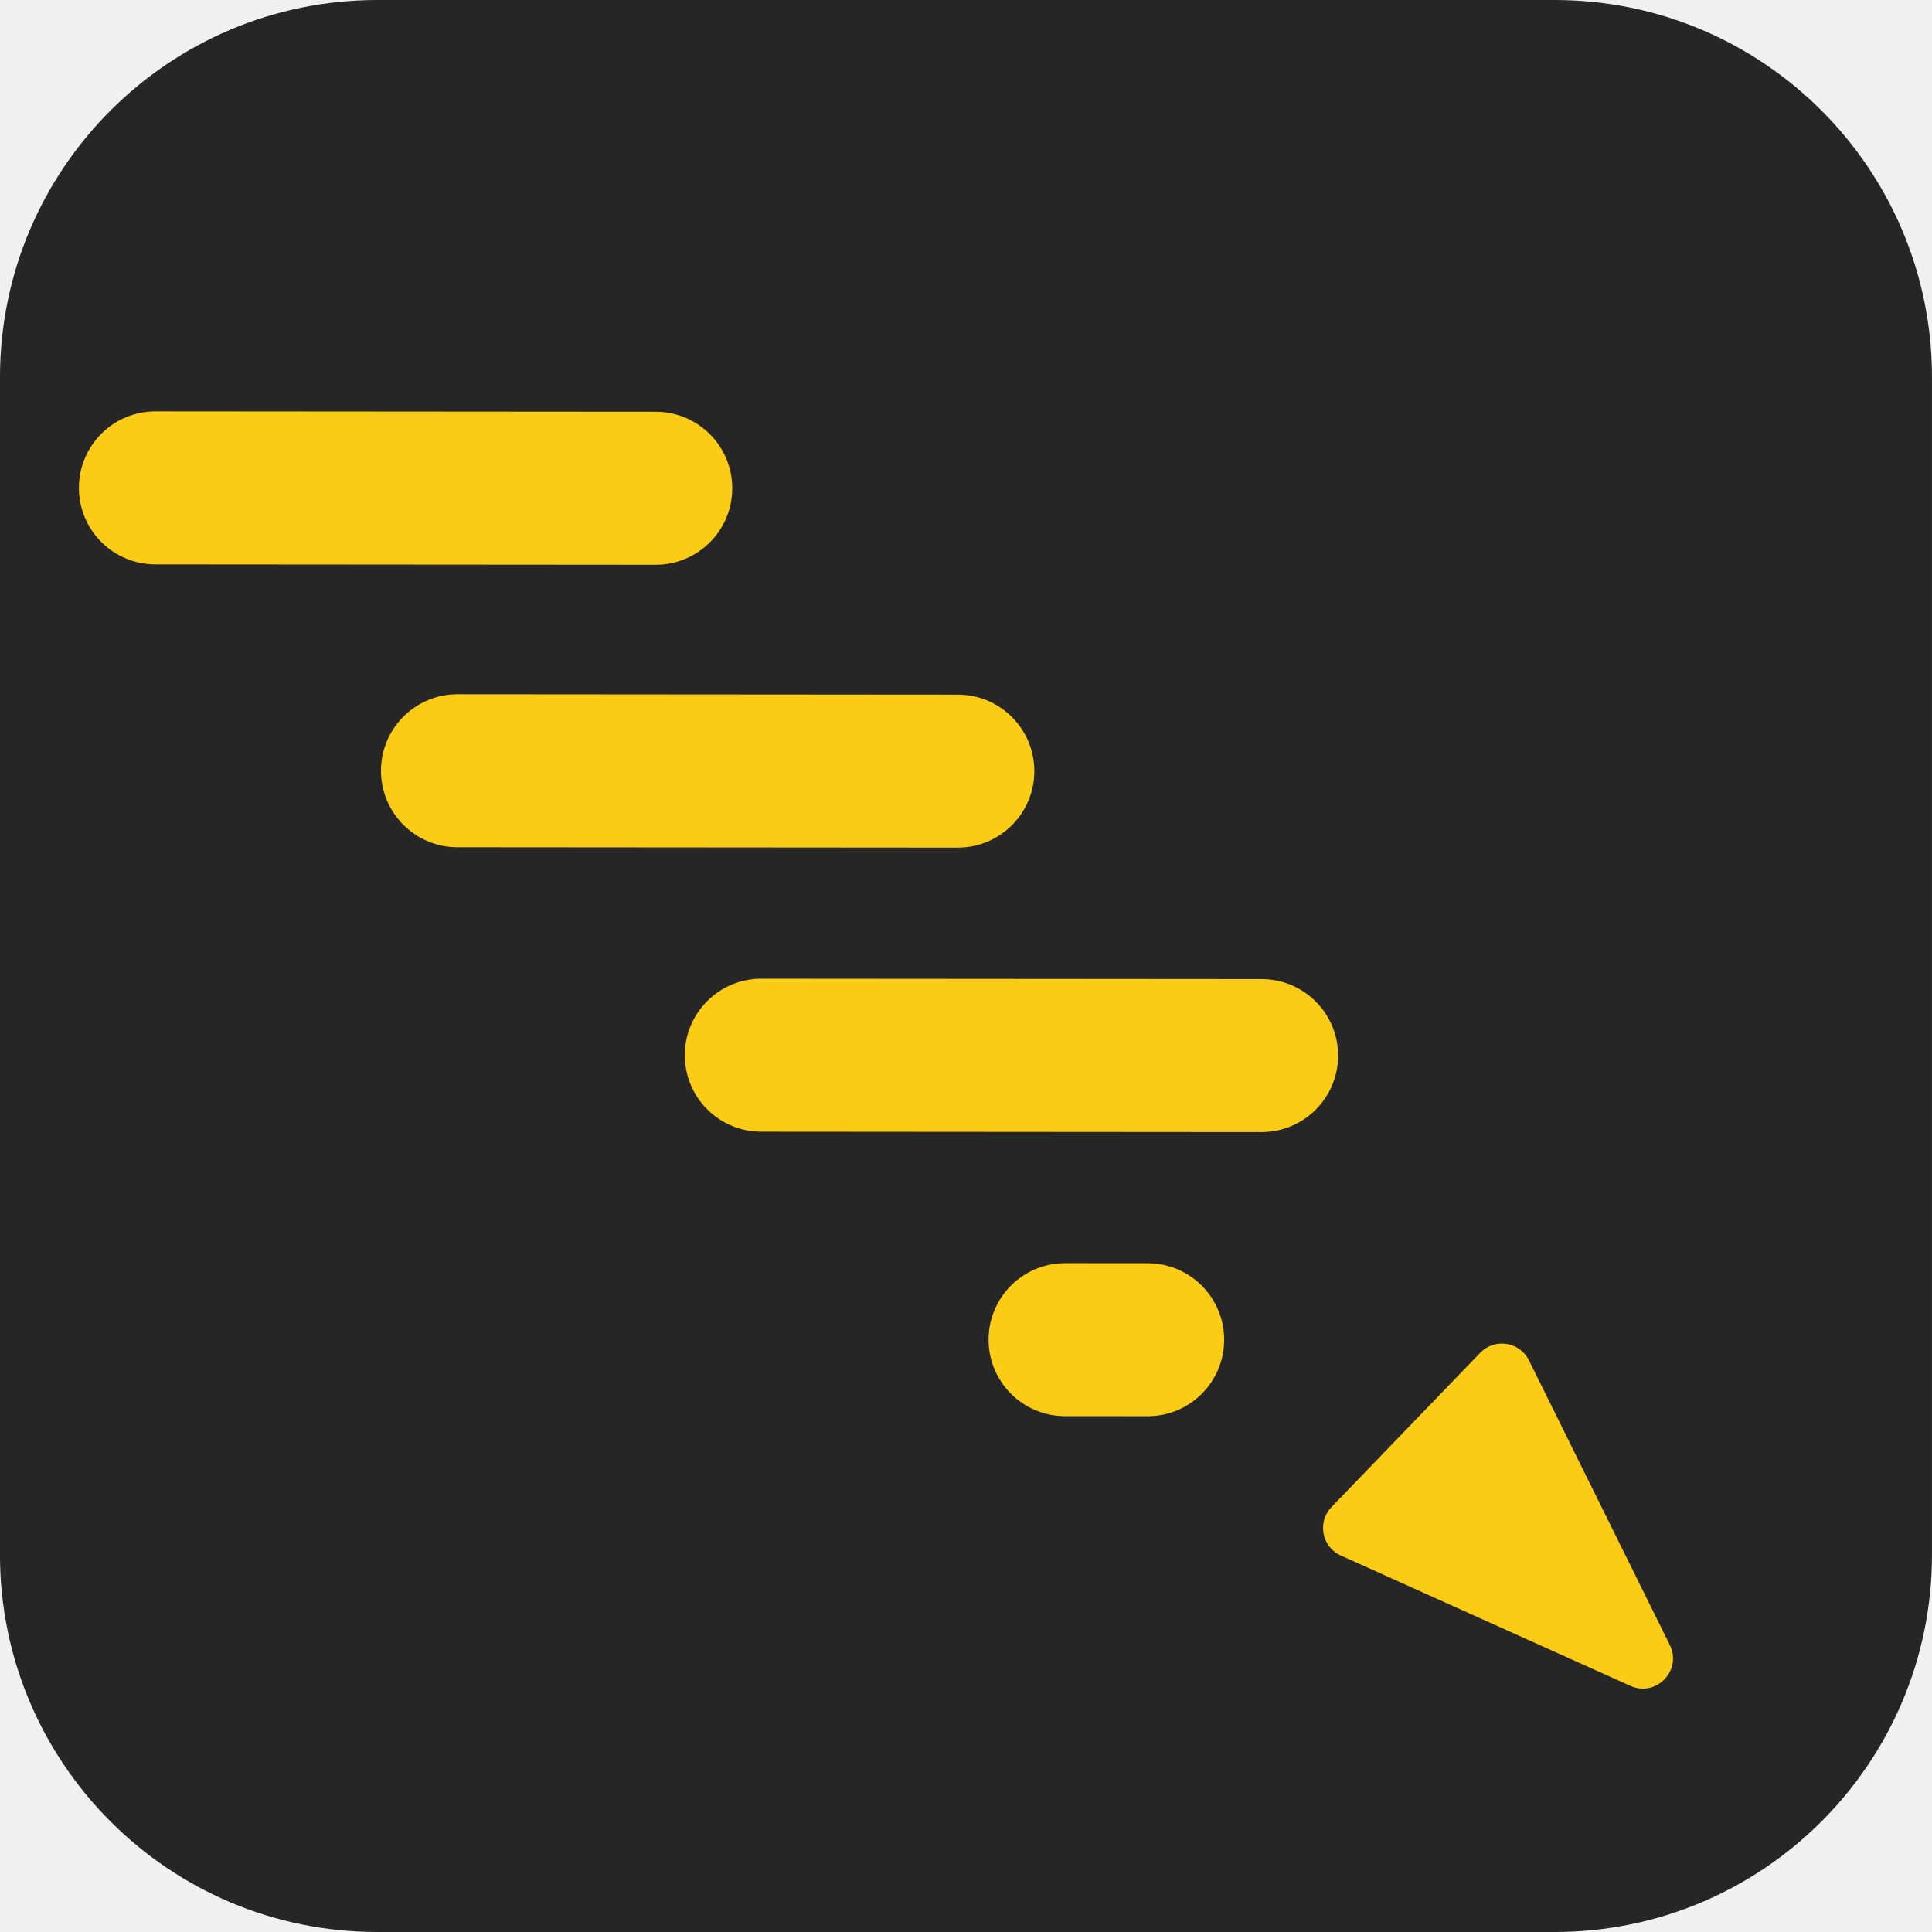
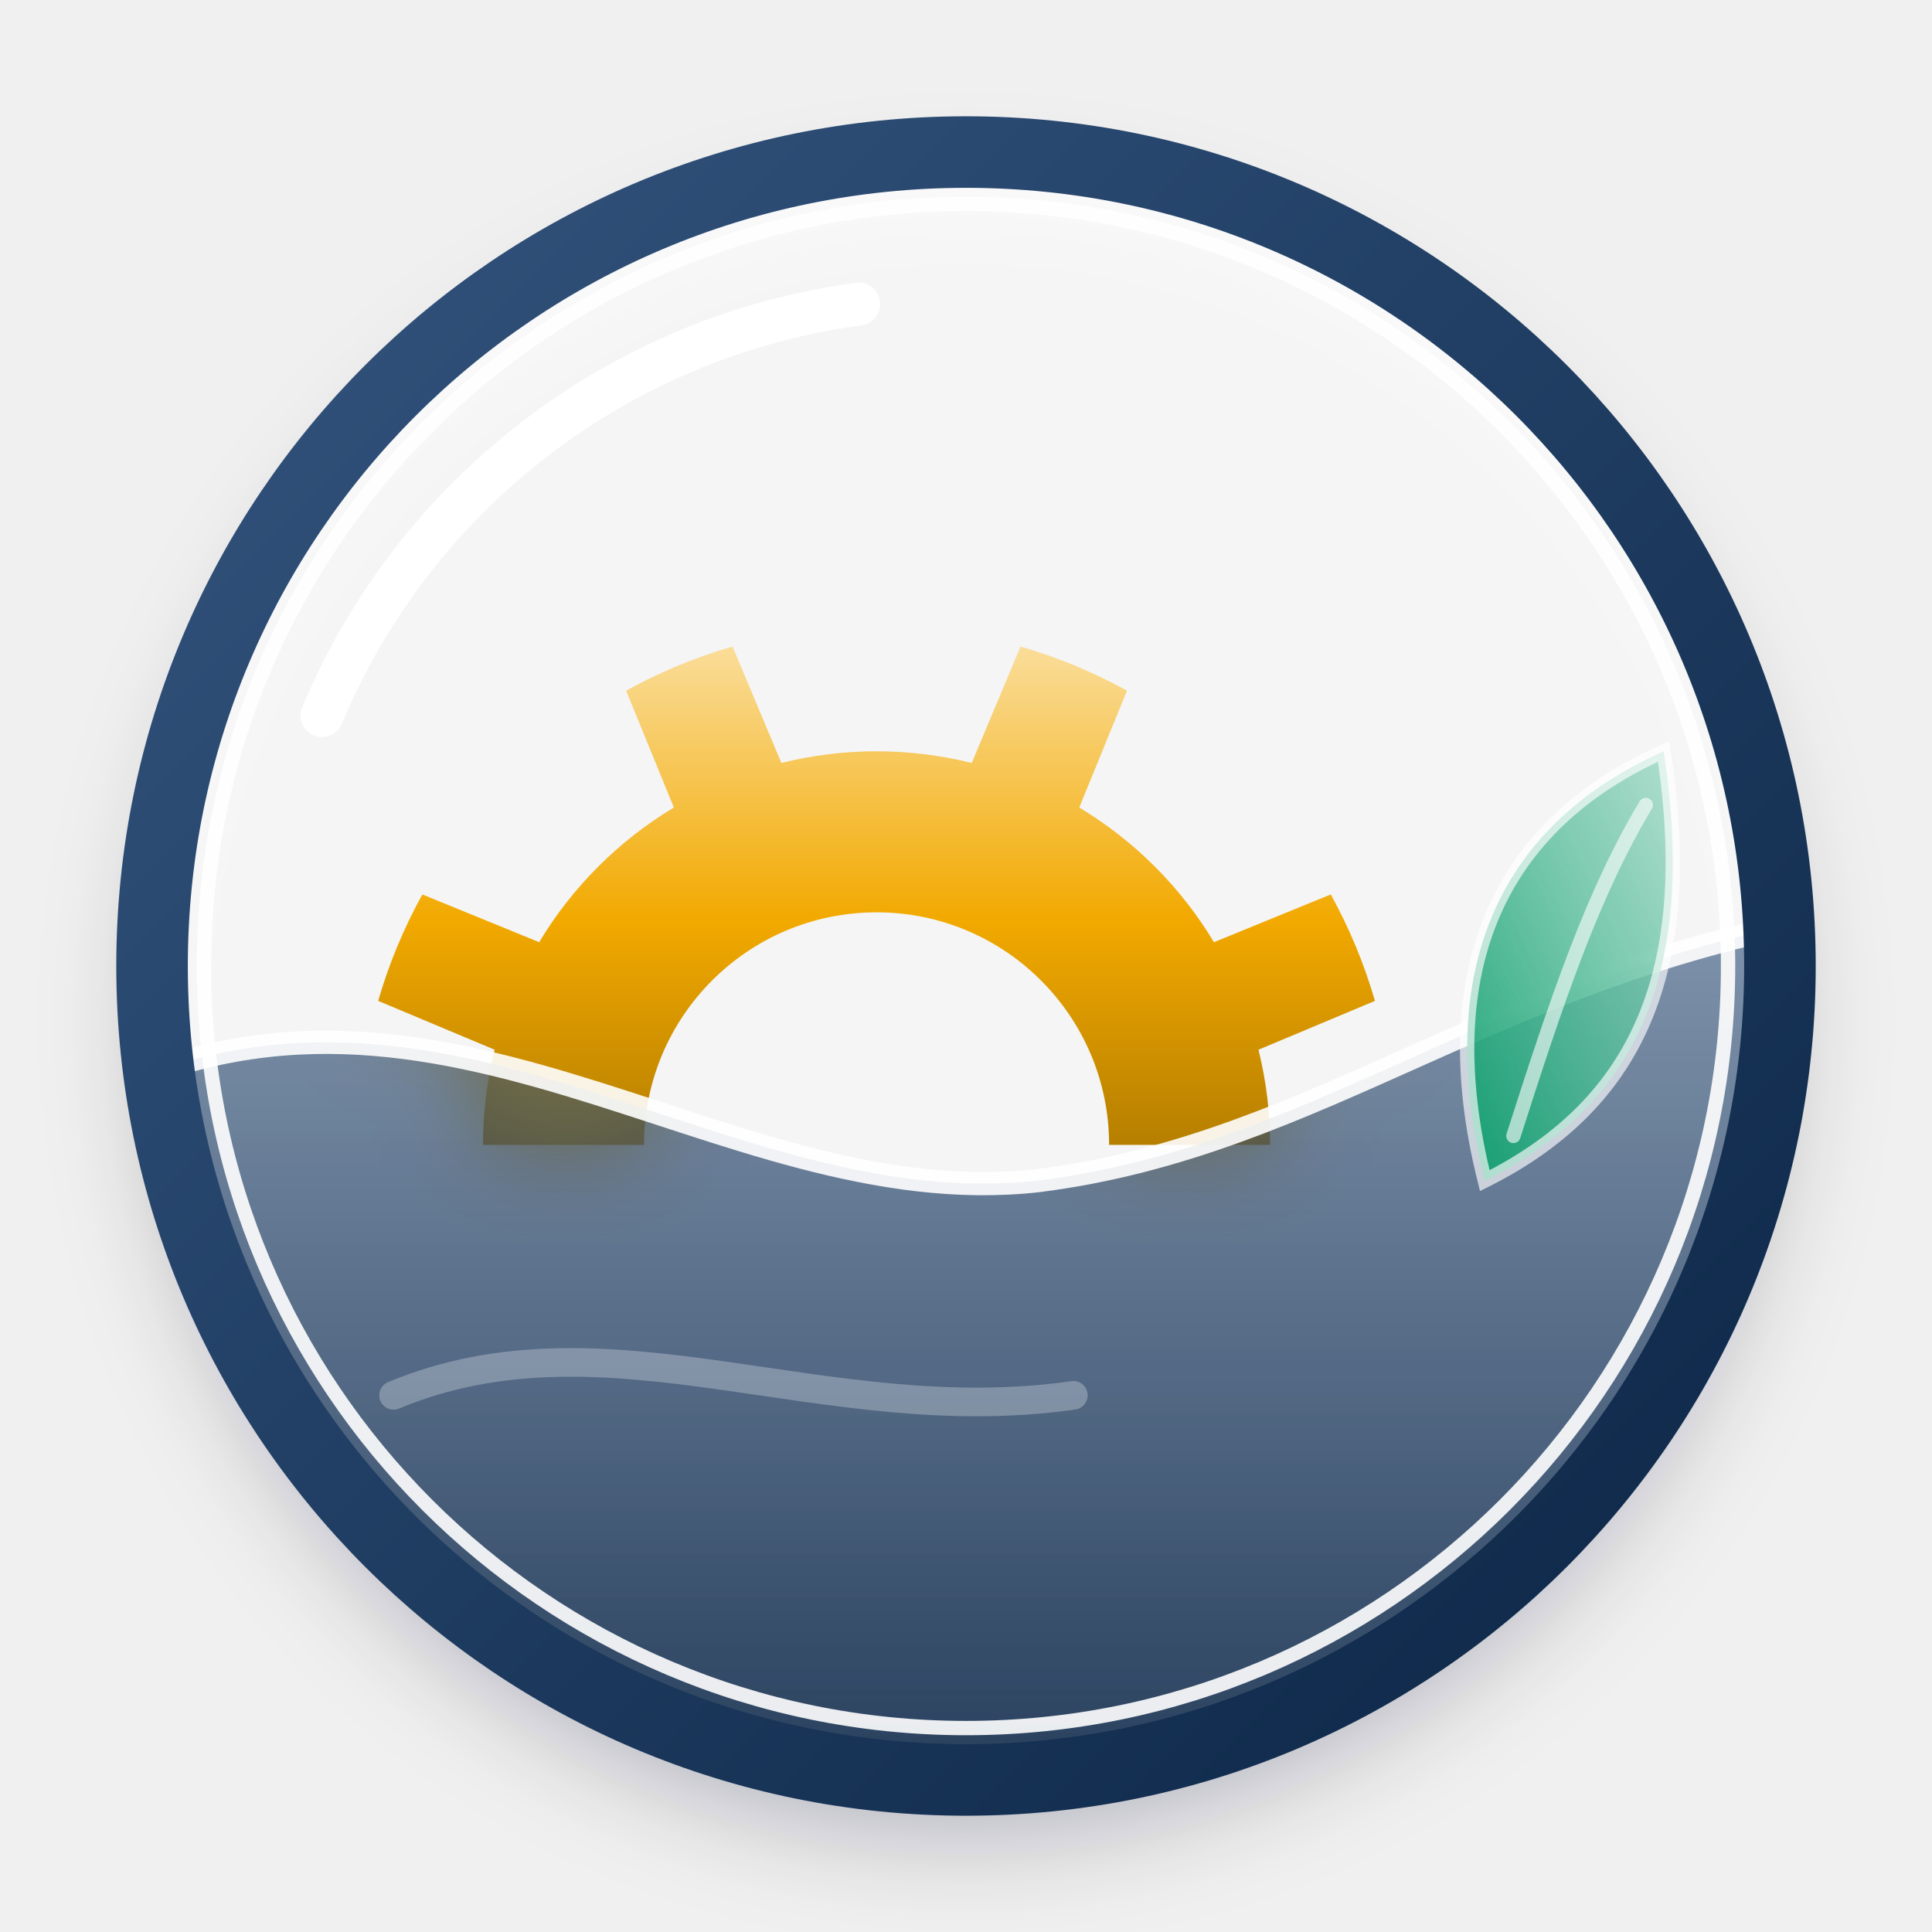
- <svg xmlns="http://www.w3.org/2000/svg" width="512" height="512" viewBox="0 0 512 512" fill="none">
-   <rect x="-0.006" y="-0" width="512" height="512" rx="100" fill="#262626" />
-   <rect x="20.93" y="109.01" width="173.138" height="40.543" rx="20.271" transform="rotate(0.0432252 20.9297 109.01)" fill="#FACC15" />
-   <rect x="100.982" y="183.969" width="173.138" height="40.543" rx="20.271" transform="rotate(0.0432252 100.982 183.969)" fill="#FACC15" />
-   <rect x="181.491" y="259.354" width="173.138" height="40.543" rx="20.271" transform="rotate(0.0432252 181.491 259.354)" fill="#FACC15" />
-   <rect x="261.998" y="334.739" width="62.431" height="40.543" rx="20.271" transform="rotate(0.0432252 261.998 334.739)" fill="#FACC15" />
-   <path d="M442.513 435.922C445.843 442.651 438.906 449.847 432.059 446.766L355.339 412.235C350.291 409.962 349.021 403.373 352.863 399.387L392.264 358.515C396.106 354.53 402.737 355.557 405.193 360.519L442.513 435.922Z" fill="#FACC15" />
+ <svg xmlns="http://www.w3.org/2000/svg" viewBox="-4 -4 108 108" width="512" height="512">
+   <defs>
+     <linearGradient id="agear" x1="0" y1="0" x2="0" y2="1">
+       <stop offset="0" stop-color="#FADD99" />
+       <stop offset=".55" stop-color="#F2A900" />
+       <stop offset="1" stop-color="#B67F00" />
+     </linearGradient>
+     <linearGradient id="asea" x1="0" y1="0" x2="0" y2="1">
+       <stop offset="0" stop-color="#34557F" stop-opacity="0.55" />
+       <stop offset="1" stop-color="#0B2545" stop-opacity="0.92" />
+     </linearGradient>
+     <linearGradient id="aleaf" x1="0" y1="1" x2="1" y2="0">
+       <stop offset="0" stop-color="#0E9F6E" stop-opacity=".95" />
+       <stop offset="1" stop-color="#9FD9C5" stop-opacity=".8" />
+     </linearGradient>
+     <linearGradient id="arim" x1="0" y1="0" x2="1" y2="1">
+       <stop offset="0" stop-color="#34557F" stop-opacity="1" />
+       <stop offset="1" stop-color="#0B2545" stop-opacity="1" />
+     </linearGradient>
+     <clipPath id="adisc">
+       <circle cx="50" cy="50" r="45.5" />
+     </clipPath>
+     <clipPath id="asc">
+       <path d="M0 58 C 20 47, 36 64, 54 62 C 70 60, 80 50, 100 47 L100 100 L0 100 Z" />
+     </clipPath>
+     <filter id="ablur" x="-20%" y="-20%" width="140%" height="140%">
+       <feGaussianBlur stdDeviation="2.6" />
+     </filter>
+     <filter id="ash" x="-20%" y="-20%" width="140%" height="150%">
+       <feDropShadow dx="0" dy="3" stdDeviation="3" flood-color="#06162B" flood-opacity=".35" />
+     </filter>
+   </defs>
+   <circle cx="50" cy="50" r="45.5" fill="#FFFFFF" fill-opacity="0.75" filter="url(#ash)" />
+   <g clip-path="url(#adisc)">
+     <path transform="translate(0 4)" d="M23.00 56.00 A22 22 0 0 1 23.65 50.68 L17.14 47.95 A29 29 0 0 1 19.61 42.00 L26.14 44.67 A22 22 0 0 1 33.67 37.14 L31.00 30.61 A29 29 0 0 1 36.95 28.14 L39.68 34.65 A22 22 0 0 1 50.32 34.65 L53.05 28.14 A29 29 0 0 1 59.00 30.61 L56.33 37.14 A22 22 0 0 1 63.86 44.67 L70.39 42.00 A29 29 0 0 1 72.86 47.95 L66.35 50.68 A22 22 0 0 1 67.00 56.00 L58.00 56.00 A13 13 0 0 0 32.00 56.00 Z" fill="url(#agear)" />
+     <g clip-path="url(#asc)">
+       <g filter="url(#ablur)">
+         <path transform="translate(0 4)" d="M23.00 56.00 A22 22 0 0 1 23.65 50.68 L17.14 47.95 A29 29 0 0 1 19.61 42.00 L26.14 44.67 A22 22 0 0 1 33.67 37.14 L31.00 30.61 A29 29 0 0 1 36.95 28.14 L39.68 34.65 A22 22 0 0 1 50.32 34.65 L53.05 28.14 A29 29 0 0 1 59.00 30.61 L56.33 37.14 A22 22 0 0 1 63.86 44.67 L70.39 42.00 A29 29 0 0 1 72.86 47.95 L66.35 50.68 A22 22 0 0 1 67.00 56.00 L58.00 56.00 A13 13 0 0 0 32.00 56.00 Z" fill="#F2A900" />
+       </g>
+       <rect x="0" y="40" width="100" height="60" fill="url(#asea)" />
+       <path d="M18 74 C 30 69, 42 76, 56 74" fill="none" stroke="#FFF" stroke-opacity=".28" stroke-width="1.6" stroke-linecap="round" />
+     </g>
+     <path d="M0 58 C 20 47, 36 64, 54 62 C 70 60, 80 50, 100 47" fill="none" stroke="#FFF" stroke-opacity=".9" stroke-width="1.3" />
+     <path d="M79 62 C 76 50, 80 42, 89 38 C 91 51, 87 58, 79 62 Z" fill="url(#aleaf)" stroke="#FFF" stroke-opacity=".65" stroke-width=".8" />
+     <path d="M80.6 59.5 C 83 52, 85 46, 88 41" fill="none" stroke="#FFF" stroke-opacity=".6" stroke-width=".8" stroke-linecap="round" />
+     <path d="M14 36 A 38 38 0 0 1 44 13" fill="none" stroke="#FFF" stroke-opacity="0.95" stroke-width="2.4" stroke-linecap="round" />
+   </g>
+   <circle cx="50" cy="50" r="45.5" fill="none" stroke="url(#arim)" stroke-width="4" />
+   <circle cx="50" cy="50" r="42.6" fill="none" stroke="#FFF" stroke-opacity="0.9" stroke-width=".8" />
</svg>
